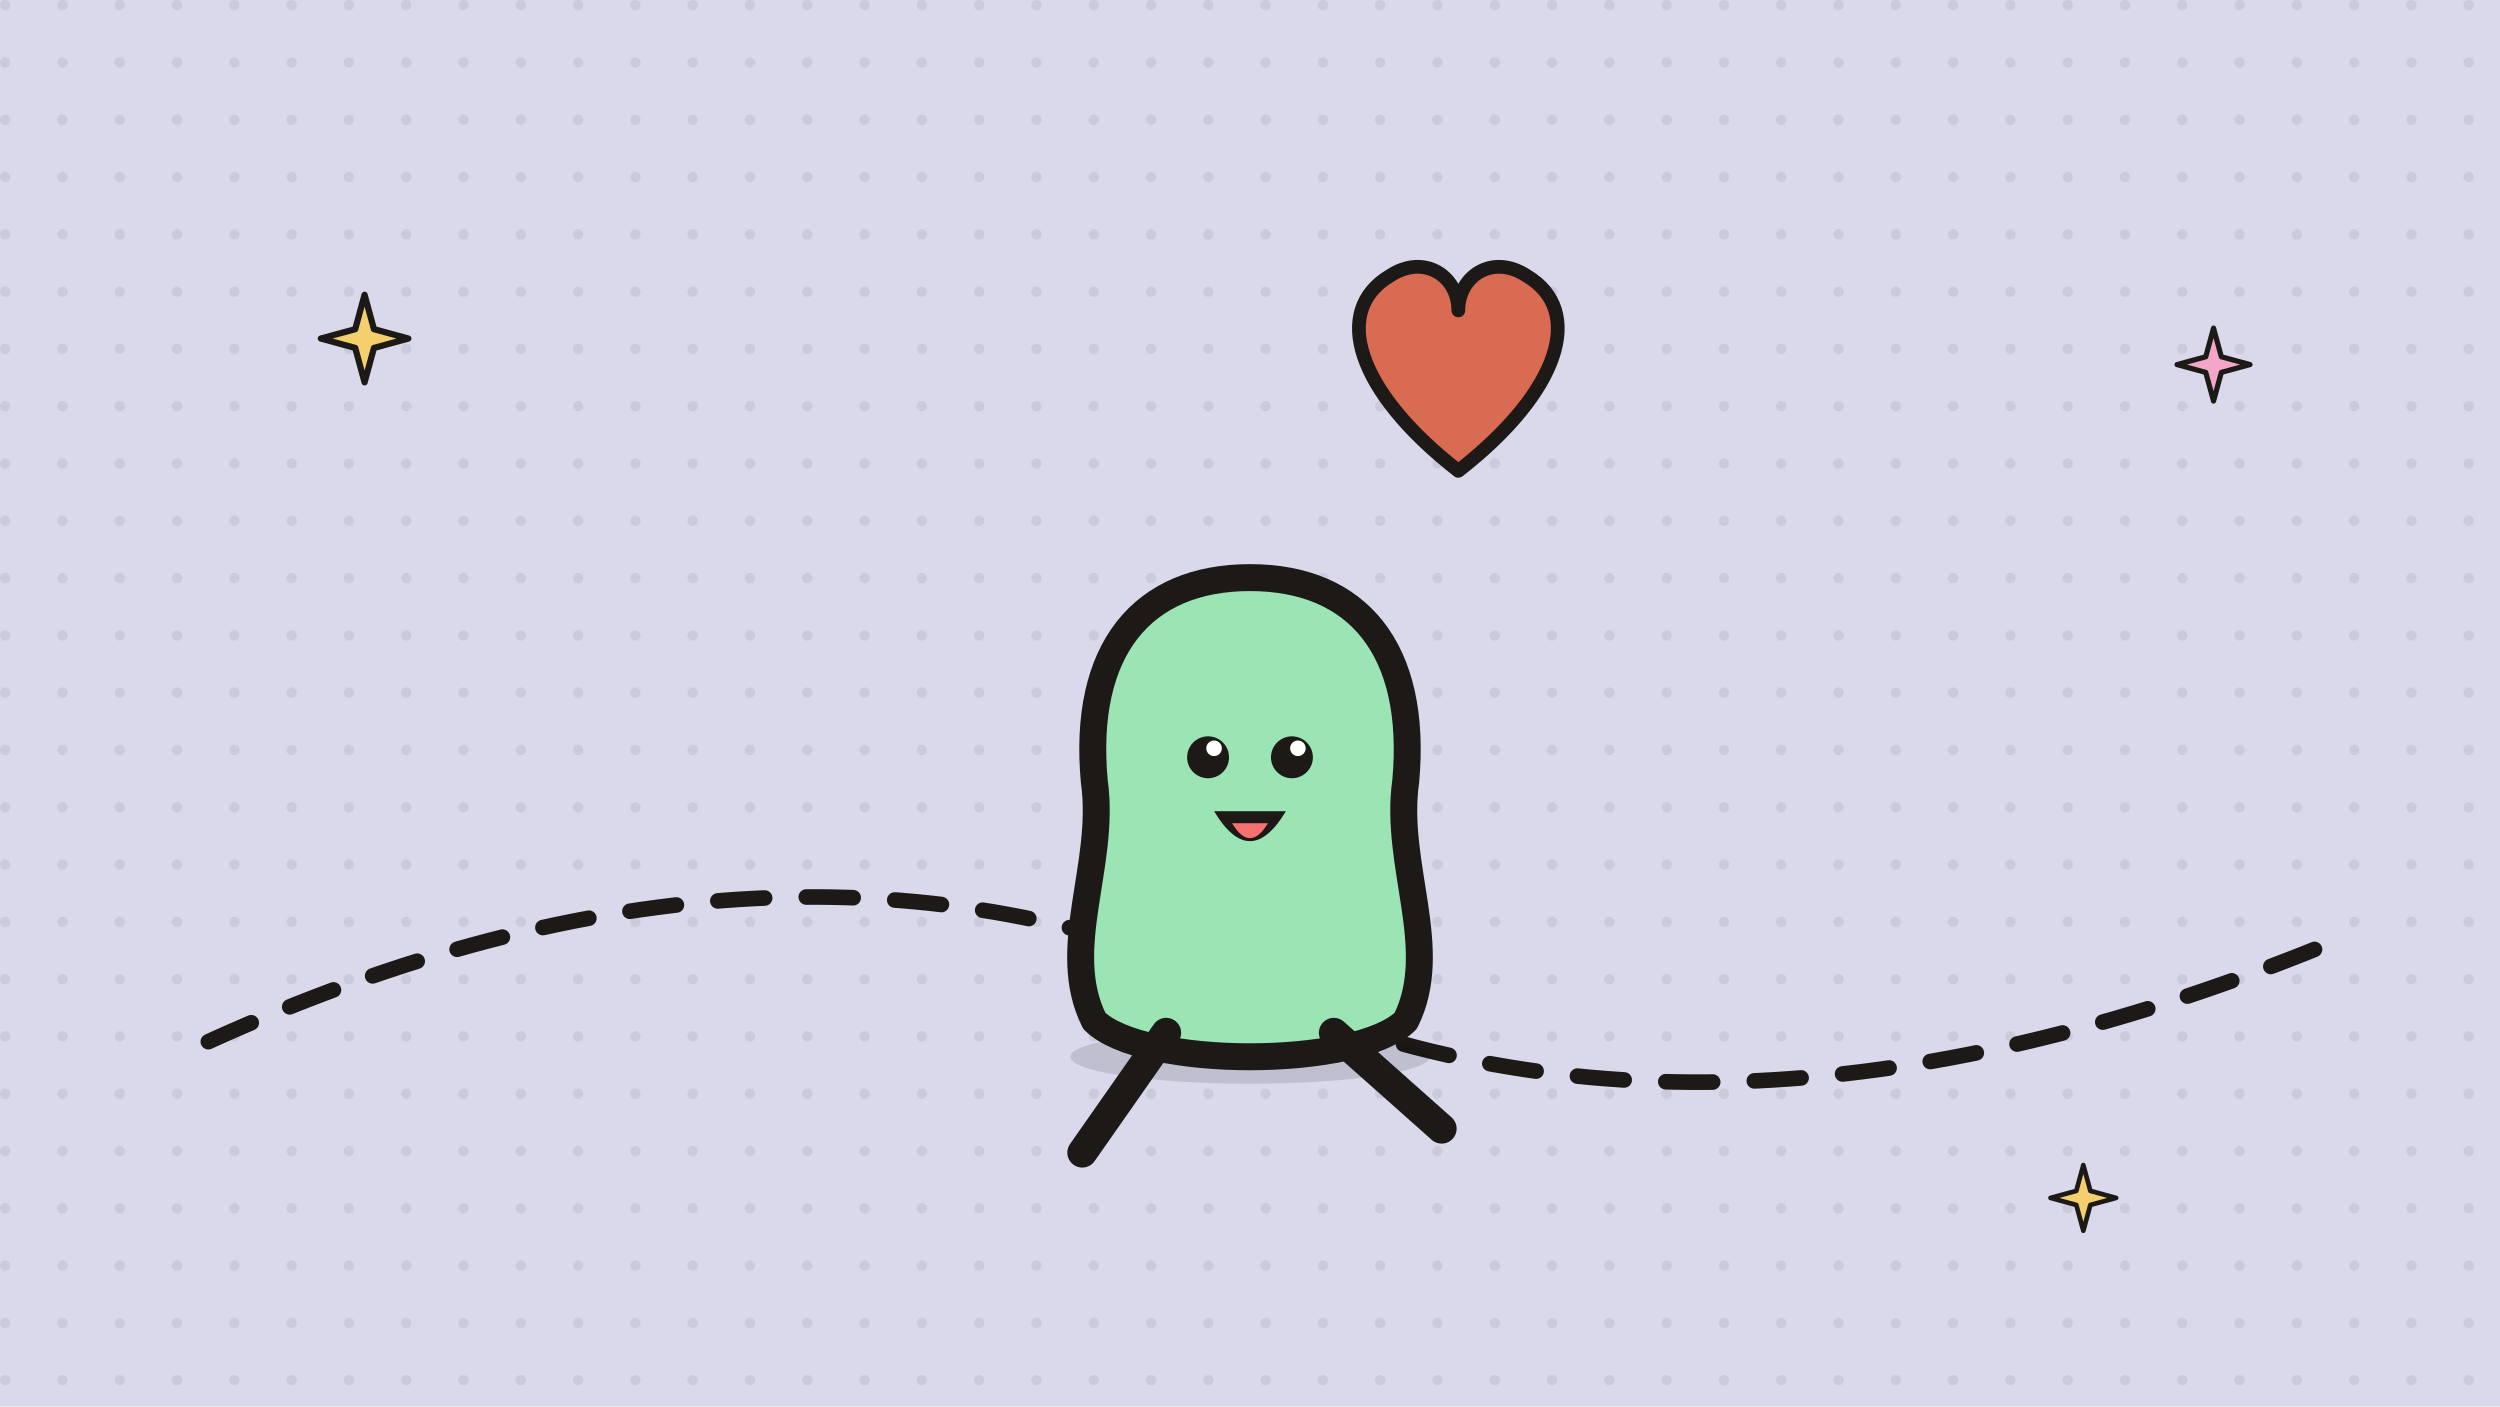
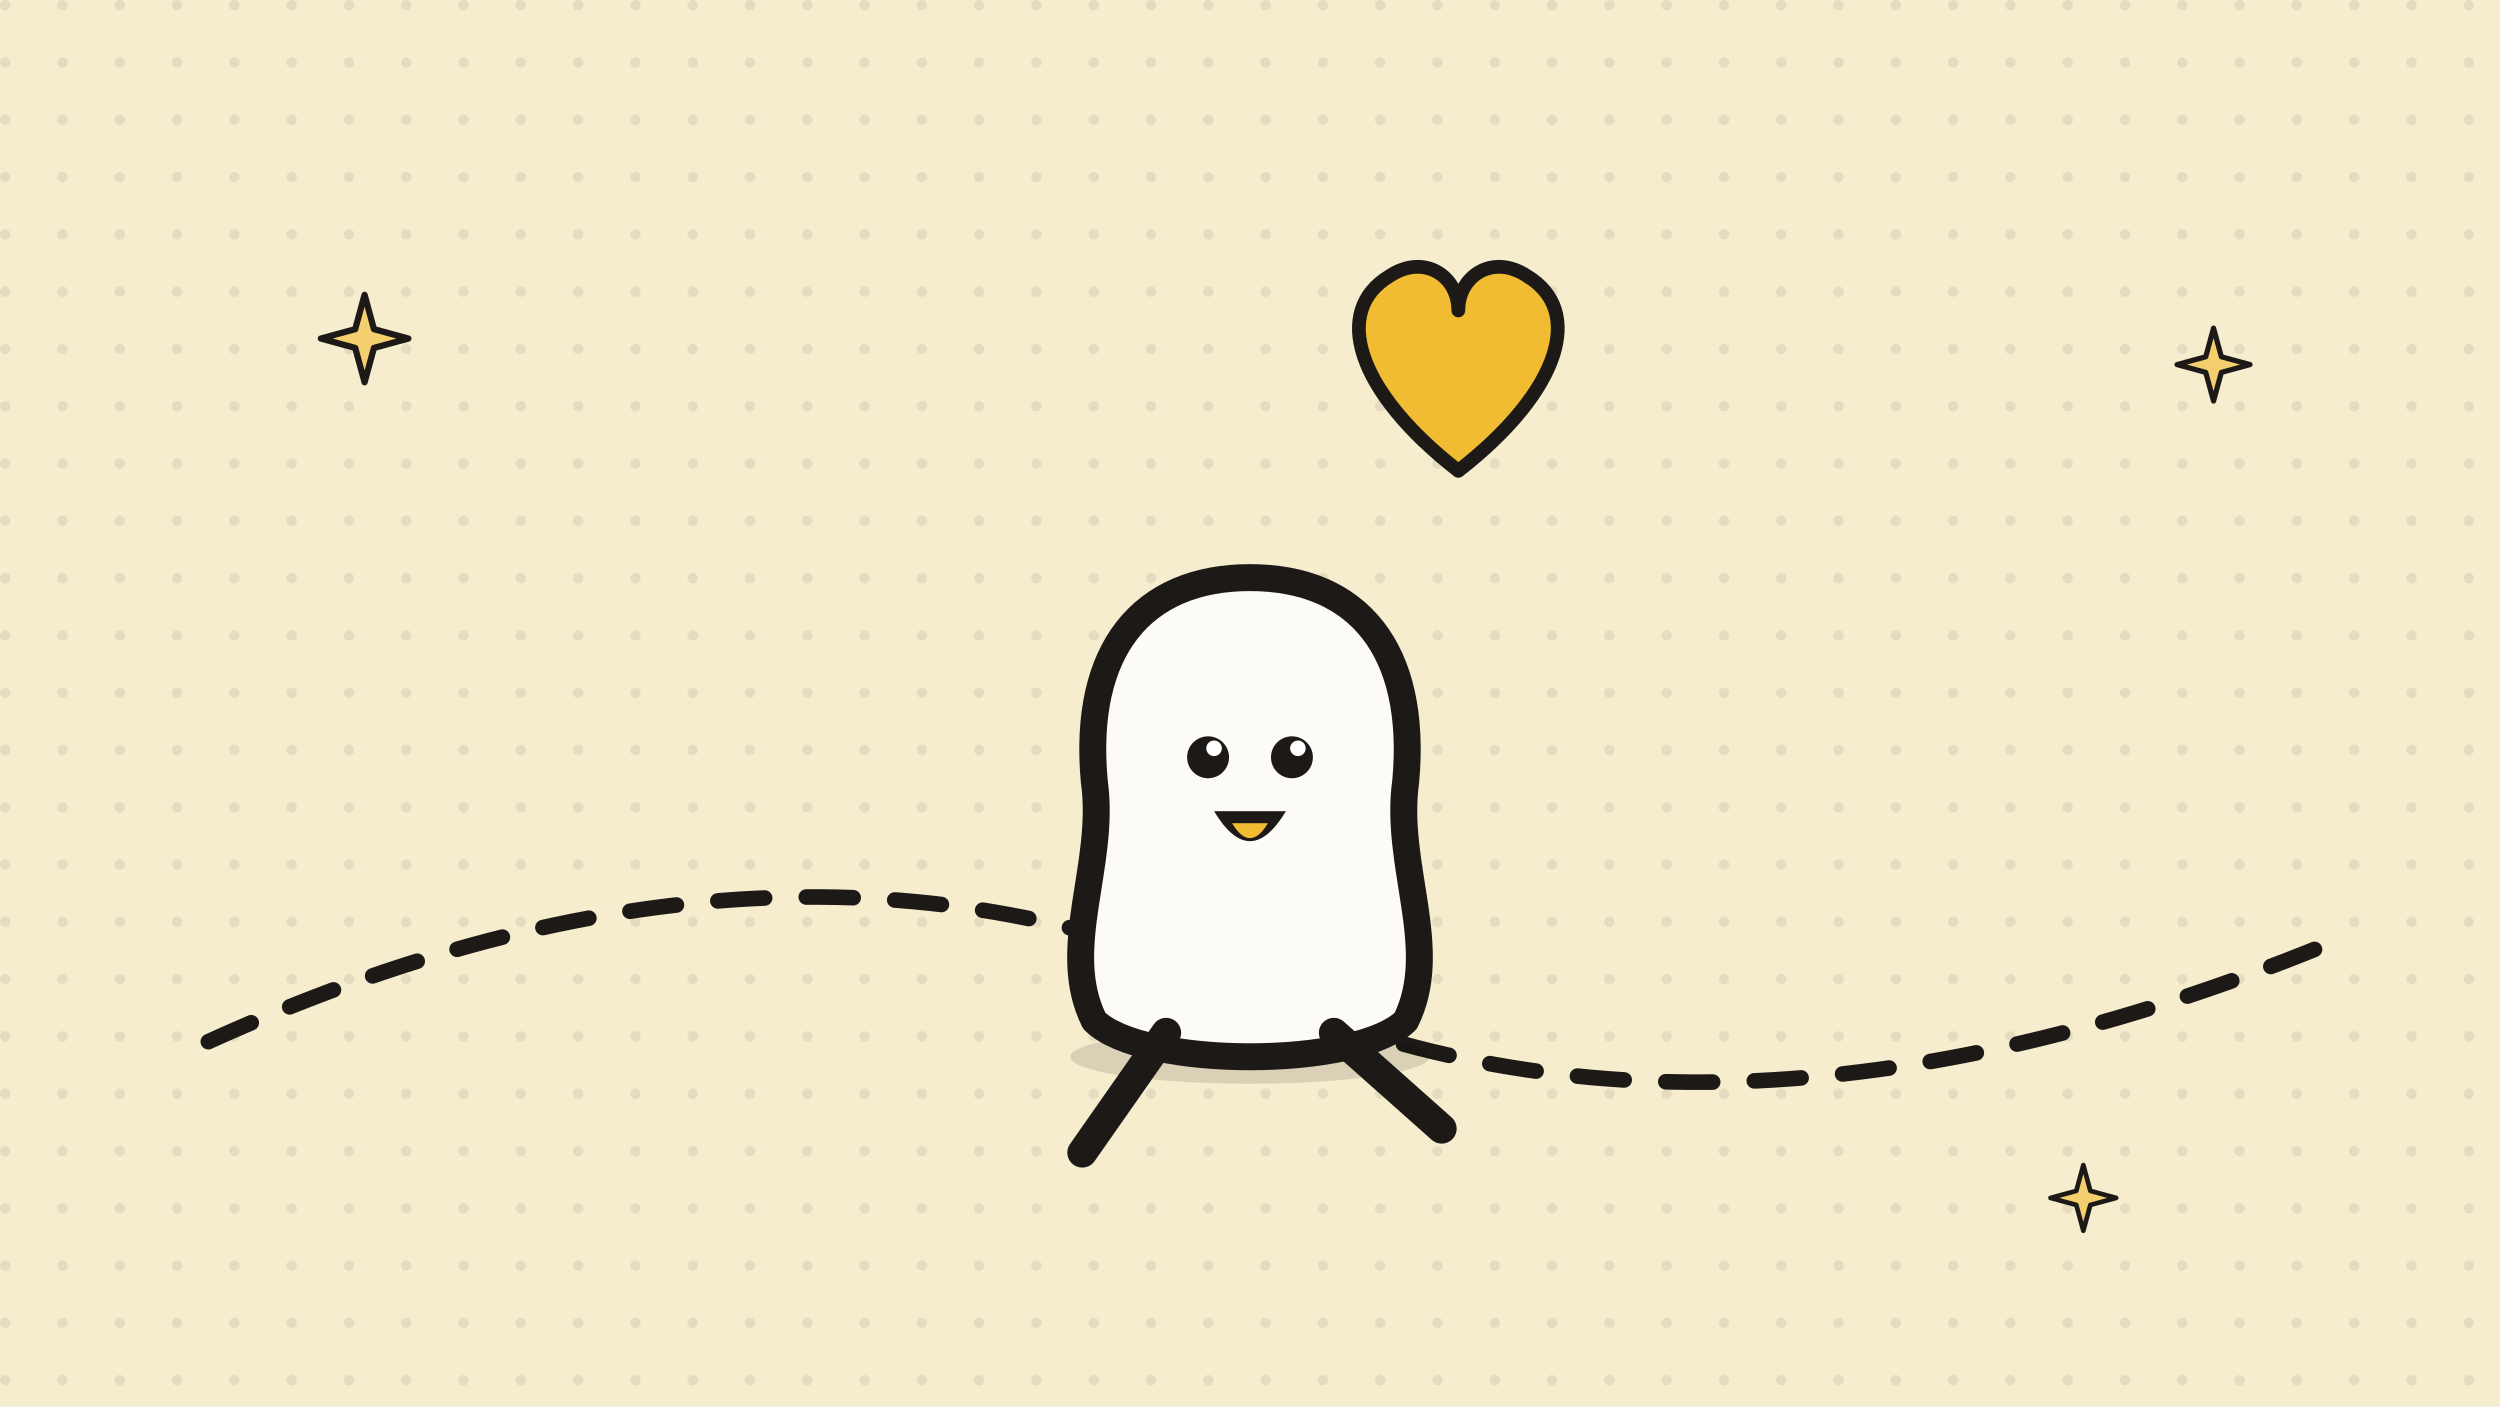
<svg xmlns="http://www.w3.org/2000/svg" viewBox="0 0 960 540" role="img" aria-label="A character striding along a dotted path with a heart above">
  <defs>
    <pattern id="dots" width="22" height="22" patternUnits="userSpaceOnUse">
      <circle cx="2" cy="2" r="2" fill="#1c1917" opacity=".08" />
    </pattern>
  </defs>
-   <rect width="960" height="540" fill="#dad9eb" />
+   <rect width="960" height="540" fill="#f6ecce" />
  <rect width="960" height="540" fill="url(#dots)" />
  <path d="M80 400 Q300 300 480 380 T900 360" fill="none" stroke="#1c1917" stroke-width="6" stroke-linecap="round" stroke-dasharray="18 16" />
-   <path transform="translate(560 150) scale(2.2)" d="M0 14 C-18 0 -22 -14 -12 -20 C-6 -24 0 -20 0 -14 C0 -20 6 -24 12 -20 C22 -14 18 0 0 14 Z" fill="#d96b52" stroke="#1c1917" stroke-width="2.4" stroke-linejoin="round" />
+   <path transform="translate(560 150) scale(2.2)" d="M0 14 C-18 0 -22 -14 -12 -20 C-6 -24 0 -20 0 -14 C0 -20 6 -24 12 -20 C22 -14 18 0 0 14 Z" fill="#f1bc31" stroke="#1c1917" stroke-width="2.4" stroke-linejoin="round" />
  <g transform="translate(365.0 185.0) scale(2.3)">
    <ellipse cx="50" cy="96" rx="30" ry="4.5" fill="#000" opacity=".12" />
-     <path d="M50 16 C68 16, 78 28, 76 50 C74 64, 82 78, 76 90 C68 98, 32 98, 24 90 C18 78, 26 64, 24 50 C22 28, 32 16, 50 16 Z" fill="#9be5b5" stroke="#1c1917" stroke-width="4.5" stroke-linejoin="round" />
+     <path d="M50 16 C68 16, 78 28, 76 50 C74 64, 82 78, 76 90 C68 98, 32 98, 24 90 C18 78, 26 64, 24 50 C22 28, 32 16, 50 16 Z" fill="#fdfbf7" stroke="#1c1917" stroke-width="4.5" stroke-linejoin="round" />
    <circle cx="43" cy="46" r="3.5" fill="#1c1917" />
    <circle cx="57" cy="46" r="3.5" fill="#1c1917" />
    <circle cx="44" cy="44.5" r="1.3" fill="#fff" />
    <circle cx="58" cy="44.5" r="1.3" fill="#fff" />
    <path d="M44 55 Q50 65 56 55 Z" fill="#1c1917" />
-     <path d="M47 57 Q50 62 53 57 Z" fill="#f87171" />
+     <path d="M47 57 Q50 62 53 57 Z" fill="#f1bc31" />
    <path d="M36 92 L22 112 M64 92 L82 108" stroke="#1c1917" stroke-width="5" stroke-linecap="round" />
  </g>
  <path transform="translate(140 130) scale(1.2)" d="M0 -14 L3 -3 L14 0 L3 3 L0 14 L-3 3 L-14 0 L-3 -3 Z" fill="#f5cf6d" stroke="#1c1917" stroke-width="2" stroke-linejoin="round" />
-   <path transform="translate(850 140) scale(1)" d="M0 -14 L3 -3 L14 0 L3 3 L0 14 L-3 3 L-14 0 L-3 -3 Z" fill="#f2a7c8" stroke="#1c1917" stroke-width="2" stroke-linejoin="round" />
+   <path transform="translate(850 140) scale(1)" d="M0 -14 L3 -3 L14 0 L3 3 L0 14 L-3 3 L-14 0 L-3 -3 Z" fill="#f5cf6d" stroke="#1c1917" stroke-width="2" stroke-linejoin="round" />
  <path transform="translate(800 460) scale(0.9)" d="M0 -14 L3 -3 L14 0 L3 3 L0 14 L-3 3 L-14 0 L-3 -3 Z" fill="#f5cf6d" stroke="#1c1917" stroke-width="2" stroke-linejoin="round" />
</svg>
